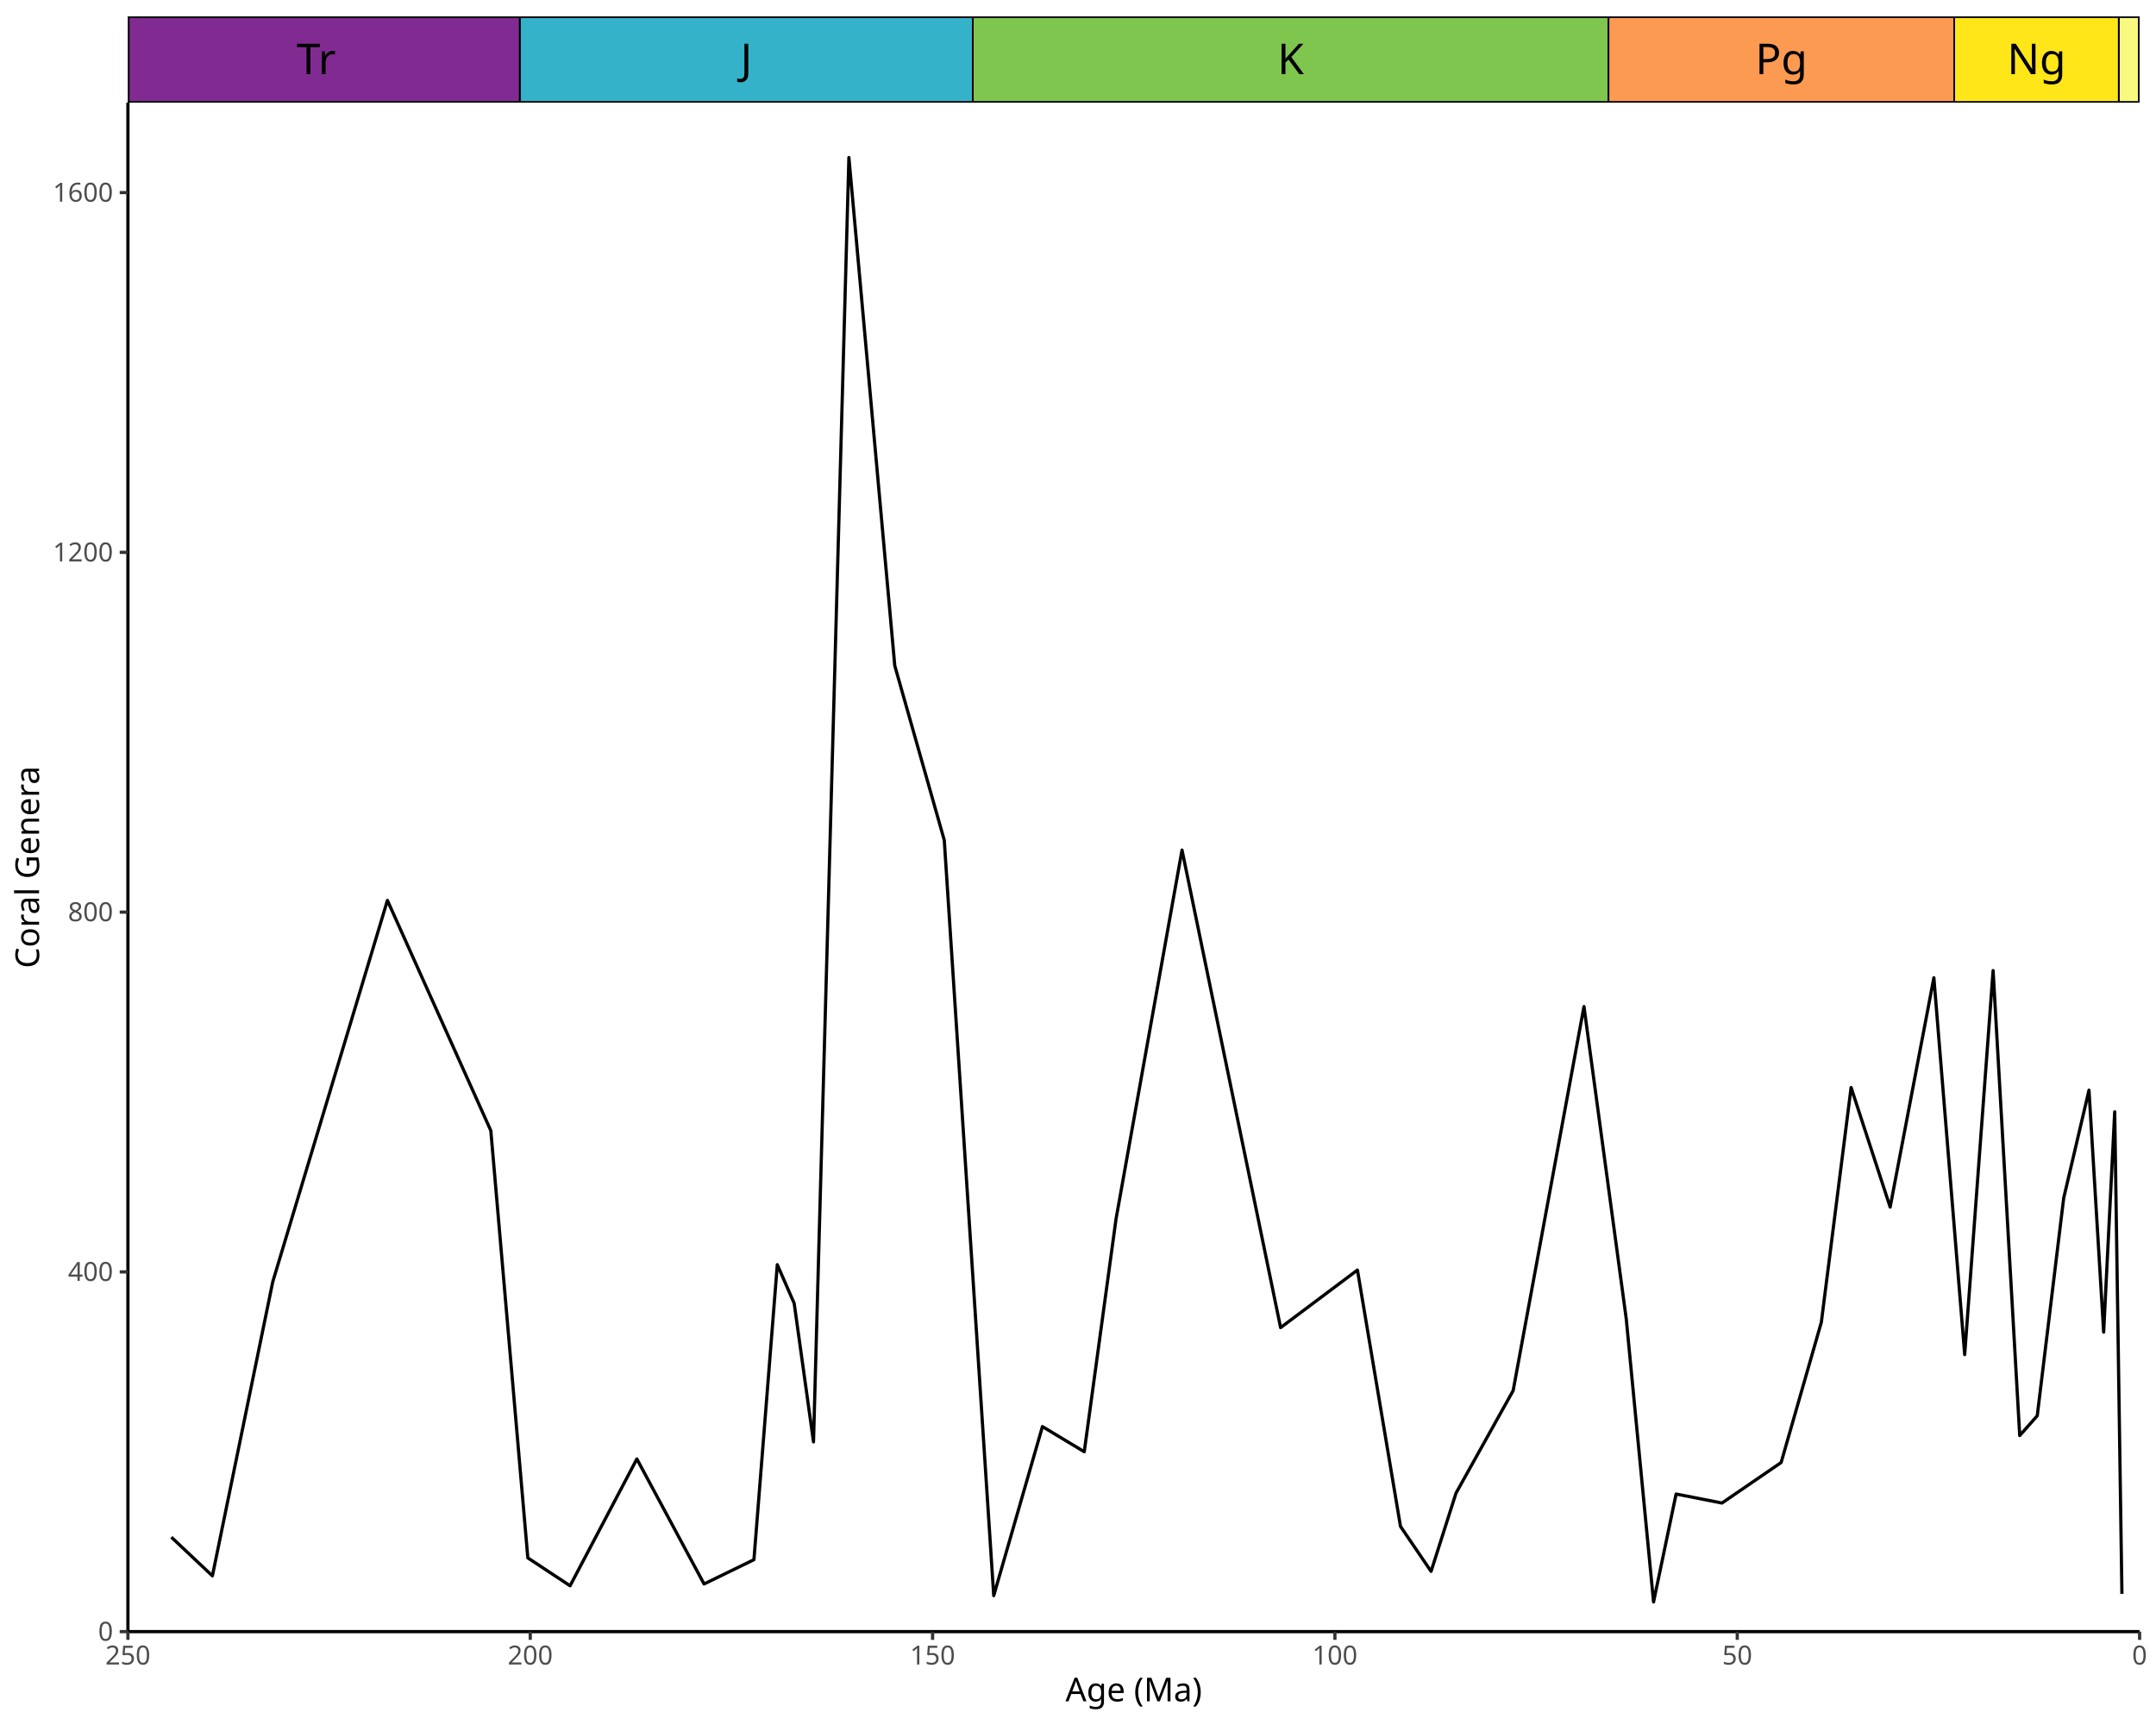
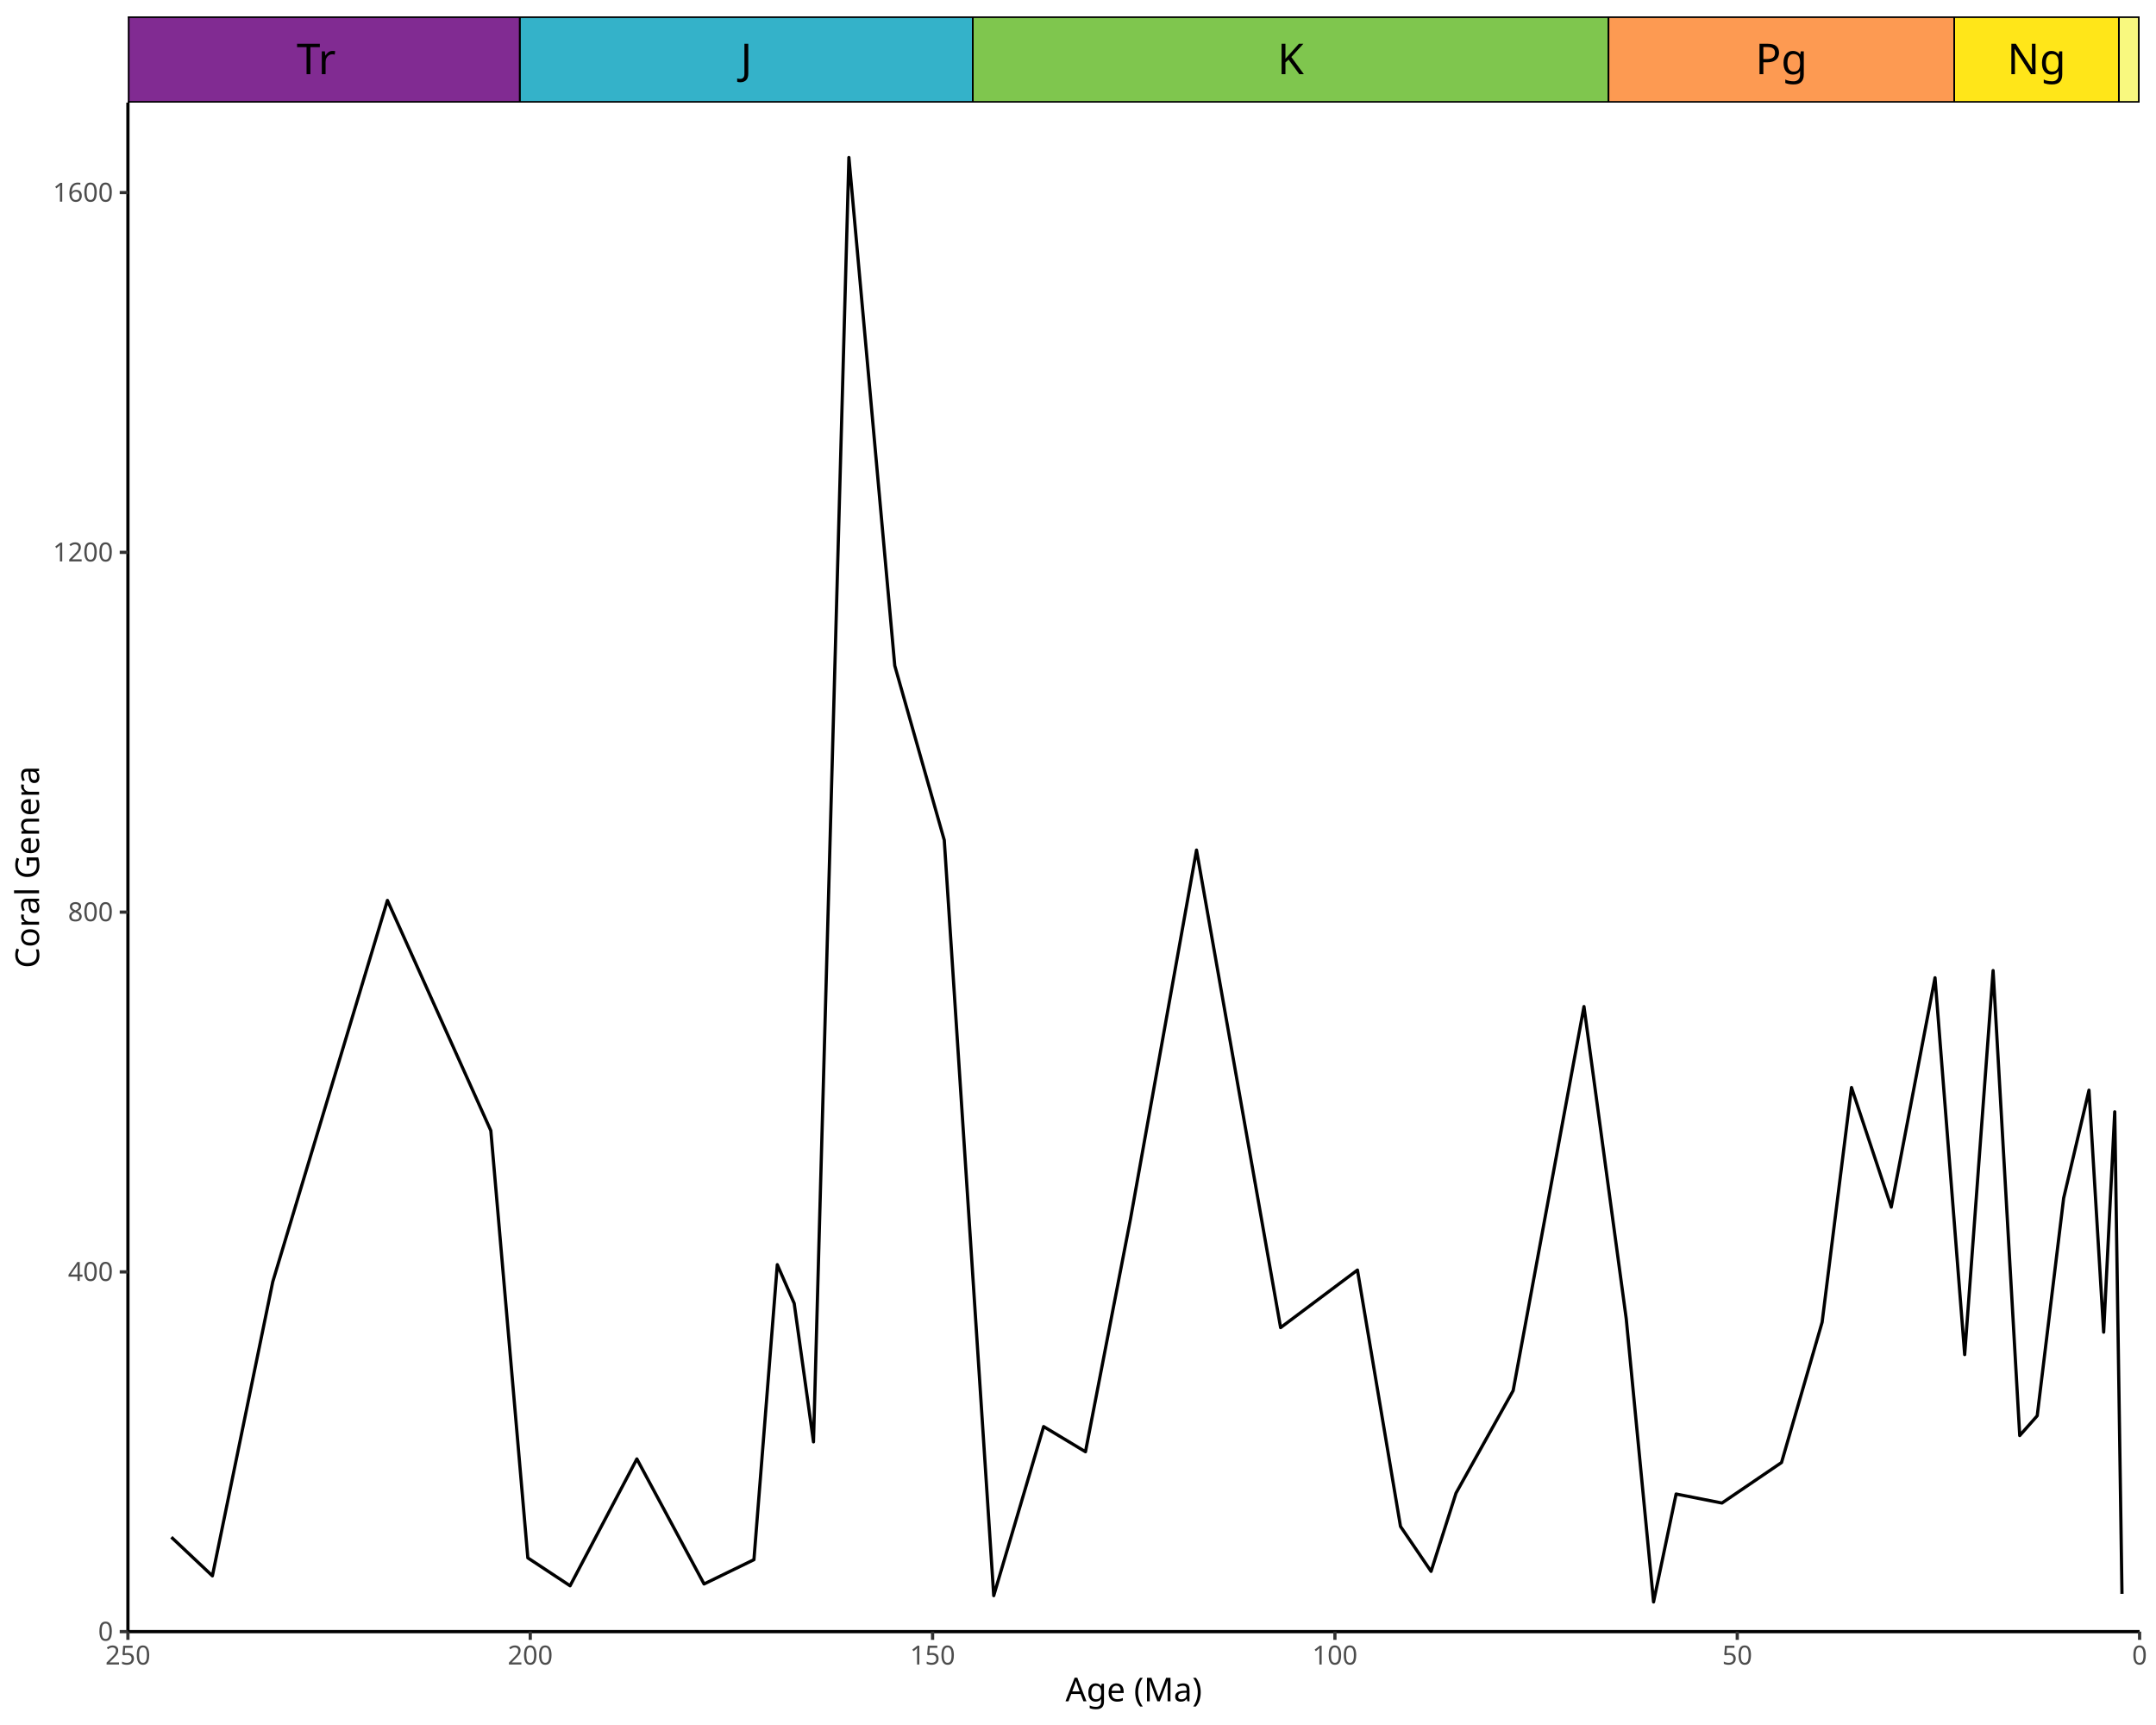
<svg xmlns="http://www.w3.org/2000/svg" class="svglite" data-engine-version="2.0" width="720.00pt" height="576.00pt" viewBox="0 0 720.00 576.00">
  <defs>
    <style type="text/css">
    .svglite line, .svglite polyline, .svglite polygon, .svglite path, .svglite rect, .svglite circle {
      fill: none;
      stroke: #000000;
      stroke-linecap: round;
      stroke-linejoin: round;
      stroke-miterlimit: 10.00;
    }
  </style>
  </defs>
  <rect width="100%" height="100%" style="stroke: none; fill: #FFFFFF;" />
  <defs>
    <clipPath id="cpMC4wMHw3MjAuMDB8MC4wMHw1NzYuMDA=">
      <rect x="0.00" y="0.00" width="720.00" height="576.00" />
    </clipPath>
  </defs>
  <g clip-path="url(#cpMC4wMHw3MjAuMDB8MC4wMHw1NzYuMDA=)">
    <rect x="0" y="0.00" width="720.00" height="576.00" style="stroke-width: 1.07; stroke: #FFFFFF; fill: #FFFFFF;" />
  </g>
  <defs>
    <clipPath id="cpNDIuNzJ8NzE0LjUyfDM0LjI4fDU0NC44Mg==">
      <rect x="42.72" y="34.28" width="671.80" height="510.54" />
    </clipPath>
  </defs>
  <g clip-path="url(#cpNDIuNzJ8NzE0LjUyfDM0LjI4fDU0NC44Mg==)">
    <rect x="42.72" y="34.28" width="671.80" height="510.54" style="stroke-width: 1.07; stroke: none; fill: #FFFFFF;" />
-     <polyline points="57.23,513.29 70.93,526.20 91.09,428.00 129.38,300.66 163.91,377.54 176.27,520.20 190.38,529.51 212.68,487.16 235.12,528.91 251.78,520.80 259.58,422.29 265.22,435.21 271.67,481.46 283.49,52.60 298.81,222.28 315.34,280.54 331.86,532.81 348.12,476.35 362.09,484.76 372.71,406.98 394.74,283.85 427.66,443.31 453.32,424.09 467.70,509.69 477.91,524.70 486.24,498.57 505.32,464.34 528.97,336.10 543.08,440.31 552.21,534.91 559.74,498.87 575.05,501.88 594.81,488.36 608.24,441.51 618.18,363.13 631.22,403.07 645.82,326.49 656.11,452.32 665.60,324.09 674.49,479.35 680.34,472.75 689.17,400.07 697.62,364.03 702.52,444.82 706.21,371.24 708.62,532.21 " style="stroke-width: 1.07; stroke-linecap: butt;" />
+     <polyline points="57.23,513.29 70.93,526.20 91.09,428.00 129.38,300.66 163.91,377.54 176.27,520.20 190.38,529.51 212.68,487.16 235.12,528.91 251.78,520.80 259.58,422.29 265.22,435.21 271.67,481.46 283.49,52.60 298.81,222.28 315.34,280.54 331.86,532.81 348.52,476.35 362.50,484.76 377.54,406.98 399.58,283.85 427.66,443.31 453.32,424.09 467.70,509.69 477.91,524.70 486.24,498.57 505.32,464.34 528.97,336.10 543.08,440.31 552.21,534.91 559.74,498.87 575.05,501.88 594.94,488.36 608.50,441.51 618.31,363.13 631.59,403.07 646.20,326.49 656.11,452.32 665.60,324.09 674.49,479.35 680.33,472.75 689.16,400.07 697.62,364.03 702.52,444.82 706.22,371.24 708.64,532.21 " style="stroke-width: 1.07; stroke-linecap: butt;" />
  </g>
  <g clip-path="url(#cpMC4wMHw3MjAuMDB8MC4wMHw1NzYuMDA=)">
</g>
  <defs>
    <clipPath id="cpMC4wMHw1LjQ4fDAuMDB8NS40OA==">
      <rect x="0" y="0.00" width="5.48" height="5.48" />
    </clipPath>
  </defs>
  <g clip-path="url(#cpMC4wMHw1LjQ4fDAuMDB8NS40OA==)">
</g>
  <g clip-path="url(#cpMC4wMHw3MjAuMDB8MC4wMHw1NzYuMDA=)">
</g>
  <defs>
    <clipPath id="cpMC4wMHw1LjQ4fDUuNDh8NS40OA==">
      <rect x="0" y="5.48" width="5.48" height="0.00" />
    </clipPath>
  </defs>
  <g clip-path="url(#cpMC4wMHw1LjQ4fDUuNDh8NS40OA==)">
</g>
  <g clip-path="url(#cpMC4wMHw3MjAuMDB8MC4wMHw1NzYuMDA=)">
</g>
  <g clip-path="url(#cpMC4wMHw1LjQ4fDUuNDh8NS40OA==)">
</g>
  <g clip-path="url(#cpMC4wMHw3MjAuMDB8MC4wMHw1NzYuMDA=)">
</g>
  <defs>
    <clipPath id="cpMC4wMHw1LjQ4fDM0LjI4fDU0NC44Mg==">
      <rect x="0" y="34.28" width="5.48" height="510.54" />
    </clipPath>
  </defs>
  <g clip-path="url(#cpMC4wMHw1LjQ4fDM0LjI4fDU0NC44Mg==)">
</g>
  <defs>
    <clipPath id="cpMC4wMHwwLjAwfDM0LjI4fDU0NC44Mg==">
      <rect x="0" y="34.28" width="0.00" height="510.54" />
    </clipPath>
  </defs>
  <g clip-path="url(#cpMC4wMHwwLjAwfDM0LjI4fDU0NC44Mg==)">
</g>
  <g clip-path="url(#cpMC4wMHw1LjQ4fDM0LjI4fDU0NC44Mg==)">
</g>
  <g clip-path="url(#cpMC4wMHw3MjAuMDB8MC4wMHw1NzYuMDA=)">
</g>
  <defs>
    <clipPath id="cpMC4wMHw1LjQ4fDU0NC44Mnw1NTcuNzk=">
      <rect x="0" y="544.82" width="5.48" height="12.97" />
    </clipPath>
  </defs>
  <g clip-path="url(#cpMC4wMHw1LjQ4fDU0NC44Mnw1NTcuNzk=)">
</g>
  <g clip-path="url(#cpMC4wMHw3MjAuMDB8MC4wMHw1NzYuMDA=)">
</g>
  <defs>
    <clipPath id="cpMC4wMHw1LjQ4fDU1Ny43OXw1NzAuNTI=">
      <rect x="0" y="557.79" width="5.48" height="12.73" />
    </clipPath>
  </defs>
  <g clip-path="url(#cpMC4wMHw1LjQ4fDU1Ny43OXw1NzAuNTI=)">
</g>
  <g clip-path="url(#cpMC4wMHw3MjAuMDB8MC4wMHw1NzYuMDA=)">
</g>
  <defs>
    <clipPath id="cpMC4wMHw1LjQ4fDU3MC41Mnw1NzYuMDA=">
      <rect x="0" y="570.52" width="5.48" height="5.48" />
    </clipPath>
  </defs>
  <g clip-path="url(#cpMC4wMHw1LjQ4fDU3MC41Mnw1NzYuMDA=)">
</g>
  <g clip-path="url(#cpMC4wMHw3MjAuMDB8MC4wMHw1NzYuMDA=)">
</g>
  <defs>
    <clipPath id="cpNS40OHwxOC4yMXwwLjAwfDUuNDg=">
      <rect x="5.48" y="0.00" width="12.73" height="5.48" />
    </clipPath>
  </defs>
  <g clip-path="url(#cpNS40OHwxOC4yMXwwLjAwfDUuNDg=)">
</g>
  <g clip-path="url(#cpMC4wMHw3MjAuMDB8MC4wMHw1NzYuMDA=)">
</g>
  <defs>
    <clipPath id="cpNS40OHwxOC4yMXw1LjQ4fDUuNDg=">
      <rect x="5.48" y="5.48" width="12.73" height="0.00" />
    </clipPath>
  </defs>
  <g clip-path="url(#cpNS40OHwxOC4yMXw1LjQ4fDUuNDg=)">
</g>
  <g clip-path="url(#cpMC4wMHw3MjAuMDB8MC4wMHw1NzYuMDA=)">
</g>
  <g clip-path="url(#cpNS40OHwxOC4yMXw1LjQ4fDUuNDg=)">
</g>
  <g clip-path="url(#cpMC4wMHw3MjAuMDB8MC4wMHw1NzYuMDA=)">
</g>
  <defs>
    <clipPath id="cpNS40OHwxOC4yMXwzNC4yOHw1NDQuODI=">
      <rect x="5.48" y="34.28" width="12.73" height="510.54" />
    </clipPath>
  </defs>
  <g clip-path="url(#cpNS40OHwxOC4yMXwzNC4yOHw1NDQuODI=)">
</g>
  <g clip-path="url(#cpMC4wMHw3MjAuMDB8MC4wMHw1NzYuMDA=)">
    <text transform="translate(13.05,289.55) rotate(-90)" text-anchor="middle" style="font-size: 11.00px; font-family: sans;" textLength="66.04px" lengthAdjust="spacingAndGlyphs">Coral Genera</text>
  </g>
  <g clip-path="url(#cpNS40OHwxOC4yMXwzNC4yOHw1NDQuODI=)">
</g>
  <defs>
    <clipPath id="cpNS40OHw1LjQ4fDM0LjI4fDU0NC44Mg==">
      <rect x="5.48" y="34.28" width="0.00" height="510.54" />
    </clipPath>
  </defs>
  <g clip-path="url(#cpNS40OHw1LjQ4fDM0LjI4fDU0NC44Mg==)">
</g>
  <g clip-path="url(#cpNS40OHwxOC4yMXwzNC4yOHw1NDQuODI=)">
</g>
  <g clip-path="url(#cpMC4wMHw3MjAuMDB8MC4wMHw1NzYuMDA=)">
</g>
  <defs>
    <clipPath id="cpNS40OHwxOC4yMXw1NDQuODJ8NTU3Ljc5">
      <rect x="5.48" y="544.82" width="12.73" height="12.97" />
    </clipPath>
  </defs>
  <g clip-path="url(#cpNS40OHwxOC4yMXw1NDQuODJ8NTU3Ljc5)">
</g>
  <g clip-path="url(#cpMC4wMHw3MjAuMDB8MC4wMHw1NzYuMDA=)">
</g>
  <defs>
    <clipPath id="cpNS40OHwxOC4yMXw1NTcuNzl8NTcwLjUy">
      <rect x="5.48" y="557.79" width="12.73" height="12.73" />
    </clipPath>
  </defs>
  <g clip-path="url(#cpNS40OHwxOC4yMXw1NTcuNzl8NTcwLjUy)">
</g>
  <g clip-path="url(#cpMC4wMHw3MjAuMDB8MC4wMHw1NzYuMDA=)">
</g>
  <defs>
    <clipPath id="cpNS40OHwxOC4yMXw1NzAuNTJ8NTc2LjAw">
      <rect x="5.48" y="570.52" width="12.73" height="5.48" />
    </clipPath>
  </defs>
  <g clip-path="url(#cpNS40OHwxOC4yMXw1NzAuNTJ8NTc2LjAw)">
</g>
  <g clip-path="url(#cpMC4wMHw3MjAuMDB8MC4wMHw1NzYuMDA=)">
</g>
  <defs>
    <clipPath id="cpMTguMjF8NDIuNzJ8MC4wMHw1LjQ4">
      <rect x="18.21" y="0.00" width="24.51" height="5.48" />
    </clipPath>
  </defs>
  <g clip-path="url(#cpMTguMjF8NDIuNzJ8MC4wMHw1LjQ4)">
</g>
  <g clip-path="url(#cpMC4wMHw3MjAuMDB8MC4wMHw1NzYuMDA=)">
</g>
  <defs>
    <clipPath id="cpMTguMjF8NDIuNzJ8NS40OHw1LjQ4">
      <rect x="18.21" y="5.48" width="24.51" height="0.00" />
    </clipPath>
  </defs>
  <g clip-path="url(#cpMTguMjF8NDIuNzJ8NS40OHw1LjQ4)">
</g>
  <g clip-path="url(#cpMC4wMHw3MjAuMDB8MC4wMHw1NzYuMDA=)">
</g>
  <g clip-path="url(#cpMTguMjF8NDIuNzJ8NS40OHw1LjQ4)">
</g>
  <g clip-path="url(#cpMC4wMHw3MjAuMDB8MC4wMHw1NzYuMDA=)">
</g>
  <defs>
    <clipPath id="cpMTguMjF8NDIuNzJ8MzQuMjh8NTQ0Ljgy">
      <rect x="18.21" y="34.28" width="24.51" height="510.54" />
    </clipPath>
  </defs>
  <g clip-path="url(#cpMTguMjF8NDIuNzJ8MzQuMjh8NTQ0Ljgy)">
</g>
  <g clip-path="url(#cpMC4wMHw3MjAuMDB8MC4wMHw1NzYuMDA=)">
    <polyline points="42.72,544.82 42.72,34.28 " style="stroke-width: 1.07; stroke-linecap: butt;" />
    <text x="37.79" y="547.85" text-anchor="end" style="font-size: 8.80px; fill: #4D4D4D; font-family: sans;" textLength="4.89px" lengthAdjust="spacingAndGlyphs">0</text>
    <text x="37.79" y="427.72" text-anchor="end" style="font-size: 8.80px; fill: #4D4D4D; font-family: sans;" textLength="14.68px" lengthAdjust="spacingAndGlyphs">400</text>
    <text x="37.79" y="307.60" text-anchor="end" style="font-size: 8.80px; fill: #4D4D4D; font-family: sans;" textLength="14.68px" lengthAdjust="spacingAndGlyphs">800</text>
    <text x="37.79" y="187.47" text-anchor="end" style="font-size: 8.80px; fill: #4D4D4D; font-family: sans;" textLength="19.58px" lengthAdjust="spacingAndGlyphs">1200</text>
    <text x="37.79" y="67.34" text-anchor="end" style="font-size: 8.80px; fill: #4D4D4D; font-family: sans;" textLength="19.58px" lengthAdjust="spacingAndGlyphs">1600</text>
    <polyline points="39.98,544.82 42.72,544.82 " style="stroke-width: 1.07; stroke: #333333; stroke-linecap: butt;" />
    <polyline points="39.98,424.70 42.72,424.70 " style="stroke-width: 1.07; stroke: #333333; stroke-linecap: butt;" />
    <polyline points="39.98,304.57 42.72,304.57 " style="stroke-width: 1.07; stroke: #333333; stroke-linecap: butt;" />
    <polyline points="39.98,184.44 42.72,184.44 " style="stroke-width: 1.07; stroke: #333333; stroke-linecap: butt;" />
    <polyline points="39.98,64.31 42.72,64.31 " style="stroke-width: 1.07; stroke: #333333; stroke-linecap: butt;" />
  </g>
  <g clip-path="url(#cpMTguMjF8NDIuNzJ8MzQuMjh8NTQ0Ljgy)">
</g>
  <defs>
    <clipPath id="cpMTguMjF8MTguMjF8MzQuMjh8NTQ0Ljgy">
      <rect x="18.21" y="34.28" width="0.00" height="510.54" />
    </clipPath>
  </defs>
  <g clip-path="url(#cpMTguMjF8MTguMjF8MzQuMjh8NTQ0Ljgy)">
</g>
  <g clip-path="url(#cpMTguMjF8NDIuNzJ8MzQuMjh8NTQ0Ljgy)">
</g>
  <g clip-path="url(#cpMC4wMHw3MjAuMDB8MC4wMHw1NzYuMDA=)">
</g>
  <defs>
    <clipPath id="cpMTguMjF8NDIuNzJ8NTQ0LjgyfDU1Ny43OQ==">
      <rect x="18.21" y="544.82" width="24.51" height="12.97" />
    </clipPath>
  </defs>
  <g clip-path="url(#cpMTguMjF8NDIuNzJ8NTQ0LjgyfDU1Ny43OQ==)">
</g>
  <g clip-path="url(#cpMC4wMHw3MjAuMDB8MC4wMHw1NzYuMDA=)">
</g>
  <defs>
    <clipPath id="cpMTguMjF8NDIuNzJ8NTU3Ljc5fDU3MC41Mg==">
      <rect x="18.21" y="557.79" width="24.51" height="12.73" />
    </clipPath>
  </defs>
  <g clip-path="url(#cpMTguMjF8NDIuNzJ8NTU3Ljc5fDU3MC41Mg==)">
</g>
  <g clip-path="url(#cpMC4wMHw3MjAuMDB8MC4wMHw1NzYuMDA=)">
</g>
  <defs>
    <clipPath id="cpMTguMjF8NDIuNzJ8NTcwLjUyfDU3Ni4wMA==">
      <rect x="18.21" y="570.52" width="24.51" height="5.48" />
    </clipPath>
  </defs>
  <g clip-path="url(#cpMTguMjF8NDIuNzJ8NTcwLjUyfDU3Ni4wMA==)">
</g>
  <g clip-path="url(#cpMC4wMHw3MjAuMDB8MC4wMHw1NzYuMDA=)">
</g>
  <defs>
    <clipPath id="cpNDIuNzJ8NzE0LjUyfDAuMDB8NS40OA==">
      <rect x="42.72" y="0.00" width="671.80" height="5.48" />
    </clipPath>
  </defs>
  <g clip-path="url(#cpNDIuNzJ8NzE0LjUyfDAuMDB8NS40OA==)">
</g>
  <g clip-path="url(#cpMC4wMHw3MjAuMDB8MC4wMHw1NzYuMDA=)">
</g>
  <g clip-path="url(#cpNDIuNzJ8NzE0LjUyfDAuMDB8NS40OA==)">
</g>
  <g clip-path="url(#cpMC4wMHw3MjAuMDB8MC4wMHw1NzYuMDA=)">
</g>
  <g clip-path="url(#cpNDIuNzJ8NzE0LjUyfDAuMDB8NS40OA==)">
</g>
  <defs>
    <clipPath id="cpNDIuNzJ8NzE0LjUyfDAuMDB8MC4wMA==">
      <rect x="42.72" y="0.00" width="671.80" height="0.00" />
    </clipPath>
  </defs>
  <g clip-path="url(#cpNDIuNzJ8NzE0LjUyfDAuMDB8MC4wMA==)">
</g>
  <g clip-path="url(#cpNDIuNzJ8NzE0LjUyfDAuMDB8NS40OA==)">
</g>
  <g clip-path="url(#cpMC4wMHw3MjAuMDB8MC4wMHw1NzYuMDA=)">
</g>
  <defs>
    <clipPath id="cpNDIuNzJ8NzE0LjUyfDUuNDh8NS40OA==">
      <rect x="42.72" y="5.48" width="671.80" height="0.00" />
    </clipPath>
  </defs>
  <g clip-path="url(#cpNDIuNzJ8NzE0LjUyfDUuNDh8NS40OA==)">
</g>
  <g clip-path="url(#cpMC4wMHw3MjAuMDB8MC4wMHw1NzYuMDA=)">
</g>
  <g clip-path="url(#cpNDIuNzJ8NzE0LjUyfDUuNDh8NS40OA==)">
</g>
  <g clip-path="url(#cpMC4wMHw3MjAuMDB8MC4wMHw1NzYuMDA=)">
</g>
  <g clip-path="url(#cpNDIuNzJ8NzE0LjUyfDUuNDh8NS40OA==)">
</g>
  <g clip-path="url(#cpMC4wMHw3MjAuMDB8MC4wMHw1NzYuMDA=)">
</g>
  <g clip-path="url(#cpNDIuNzJ8NzE0LjUyfDUuNDh8NS40OA==)">
</g>
  <g clip-path="url(#cpMC4wMHw3MjAuMDB8MC4wMHw1NzYuMDA=)">
</g>
  <defs>
    <clipPath id="cpNDIuNzJ8NzE0LjUyfDU0NC44Mnw1NTcuNzk=">
      <rect x="42.72" y="544.82" width="671.80" height="12.97" />
    </clipPath>
  </defs>
  <g clip-path="url(#cpNDIuNzJ8NzE0LjUyfDU0NC44Mnw1NTcuNzk=)">
</g>
  <g clip-path="url(#cpMC4wMHw3MjAuMDB8MC4wMHw1NzYuMDA=)">
    <polyline points="42.72,544.82 714.52,544.82 " style="stroke-width: 1.07; stroke-linecap: butt;" />
    <polyline points="714.52,547.56 714.52,544.82 " style="stroke-width: 1.07; stroke: #333333; stroke-linecap: butt;" />
    <polyline points="580.16,547.56 580.16,544.82 " style="stroke-width: 1.07; stroke: #333333; stroke-linecap: butt;" />
    <polyline points="445.80,547.56 445.80,544.82 " style="stroke-width: 1.07; stroke: #333333; stroke-linecap: butt;" />
    <polyline points="311.44,547.56 311.44,544.82 " style="stroke-width: 1.07; stroke: #333333; stroke-linecap: butt;" />
    <polyline points="177.08,547.56 177.08,544.82 " style="stroke-width: 1.07; stroke: #333333; stroke-linecap: butt;" />
    <polyline points="42.72,547.56 42.72,544.82 " style="stroke-width: 1.07; stroke: #333333; stroke-linecap: butt;" />
    <text x="714.52" y="555.81" text-anchor="middle" style="font-size: 8.80px; fill: #4D4D4D; font-family: sans;" textLength="4.89px" lengthAdjust="spacingAndGlyphs">0</text>
    <text x="580.16" y="555.81" text-anchor="middle" style="font-size: 8.80px; fill: #4D4D4D; font-family: sans;" textLength="9.79px" lengthAdjust="spacingAndGlyphs">50</text>
    <text x="445.80" y="555.81" text-anchor="middle" style="font-size: 8.80px; fill: #4D4D4D; font-family: sans;" textLength="14.68px" lengthAdjust="spacingAndGlyphs">100</text>
    <text x="311.44" y="555.81" text-anchor="middle" style="font-size: 8.80px; fill: #4D4D4D; font-family: sans;" textLength="14.68px" lengthAdjust="spacingAndGlyphs">150</text>
    <text x="177.08" y="555.81" text-anchor="middle" style="font-size: 8.80px; fill: #4D4D4D; font-family: sans;" textLength="14.68px" lengthAdjust="spacingAndGlyphs">200</text>
    <text x="42.72" y="555.81" text-anchor="middle" style="font-size: 8.80px; fill: #4D4D4D; font-family: sans;" textLength="14.68px" lengthAdjust="spacingAndGlyphs">250</text>
  </g>
  <g clip-path="url(#cpNDIuNzJ8NzE0LjUyfDU0NC44Mnw1NTcuNzk=)">
</g>
  <g clip-path="url(#cpMC4wMHw3MjAuMDB8MC4wMHw1NzYuMDA=)">
</g>
  <defs>
    <clipPath id="cpNDIuNzJ8NzE0LjUyfDU1Ny43OXw1NzAuNTI=">
      <rect x="42.72" y="557.79" width="671.80" height="12.73" />
    </clipPath>
  </defs>
  <g clip-path="url(#cpNDIuNzJ8NzE0LjUyfDU1Ny43OXw1NzAuNTI=)">
</g>
  <g clip-path="url(#cpMC4wMHw3MjAuMDB8MC4wMHw1NzYuMDA=)">
    <text x="378.62" y="568.10" text-anchor="middle" style="font-size: 11.00px; font-family: sans;" textLength="45.24px" lengthAdjust="spacingAndGlyphs">Age (Ma)</text>
  </g>
  <g clip-path="url(#cpNDIuNzJ8NzE0LjUyfDU1Ny43OXw1NzAuNTI=)">
</g>
  <g clip-path="url(#cpMC4wMHw3MjAuMDB8MC4wMHw1NzYuMDA=)">
</g>
  <defs>
    <clipPath id="cpNDIuNzJ8NzE0LjUyfDU3MC41Mnw1NzYuMDA=">
      <rect x="42.72" y="570.52" width="671.80" height="5.48" />
    </clipPath>
  </defs>
  <g clip-path="url(#cpNDIuNzJ8NzE0LjUyfDU3MC41Mnw1NzYuMDA=)">
</g>
  <g clip-path="url(#cpMC4wMHw3MjAuMDB8MC4wMHw1NzYuMDA=)">
</g>
  <g clip-path="url(#cpNDIuNzJ8NzE0LjUyfDU3MC41Mnw1NzYuMDA=)">
</g>
  <defs>
    <clipPath id="cpNDIuNzJ8NzE0LjUyfDU3Ni4wMHw1NzYuMDA=">
      <rect x="42.72" y="576.00" width="671.80" height="0.00" />
    </clipPath>
  </defs>
  <g clip-path="url(#cpNDIuNzJ8NzE0LjUyfDU3Ni4wMHw1NzYuMDA=)">
</g>
  <g clip-path="url(#cpNDIuNzJ8NzE0LjUyfDU3MC41Mnw1NzYuMDA=)">
</g>
  <g clip-path="url(#cpMC4wMHw3MjAuMDB8MC4wMHw1NzYuMDA=)">
</g>
  <defs>
    <clipPath id="cpNzE0LjUyfDcxNC41MnwwLjAwfDUuNDg=">
      <rect x="714.52" y="0.00" width="0.00" height="5.48" />
    </clipPath>
  </defs>
  <g clip-path="url(#cpNzE0LjUyfDcxNC41MnwwLjAwfDUuNDg=)">
</g>
  <g clip-path="url(#cpMC4wMHw3MjAuMDB8MC4wMHw1NzYuMDA=)">
</g>
  <defs>
    <clipPath id="cpNzE0LjUyfDcxNC41Mnw1LjQ4fDUuNDg=">
      <rect x="714.52" y="5.48" width="0.00" height="0.00" />
    </clipPath>
  </defs>
  <g clip-path="url(#cpNzE0LjUyfDcxNC41Mnw1LjQ4fDUuNDg=)">
</g>
  <g clip-path="url(#cpMC4wMHw3MjAuMDB8MC4wMHw1NzYuMDA=)">
</g>
  <g clip-path="url(#cpNzE0LjUyfDcxNC41Mnw1LjQ4fDUuNDg=)">
</g>
  <g clip-path="url(#cpMC4wMHw3MjAuMDB8MC4wMHw1NzYuMDA=)">
</g>
  <defs>
    <clipPath id="cpNzE0LjUyfDcxNC41MnwzNC4yOHw1NDQuODI=">
      <rect x="714.52" y="34.28" width="0.00" height="510.54" />
    </clipPath>
  </defs>
  <g clip-path="url(#cpNzE0LjUyfDcxNC41MnwzNC4yOHw1NDQuODI=)">
</g>
  <g clip-path="url(#cpMC4wMHw3MjAuMDB8MC4wMHw1NzYuMDA=)">
</g>
  <g clip-path="url(#cpNzE0LjUyfDcxNC41MnwzNC4yOHw1NDQuODI=)">
</g>
  <g clip-path="url(#cpMC4wMHw3MjAuMDB8MC4wMHw1NzYuMDA=)">
</g>
  <defs>
    <clipPath id="cpNzE0LjUyfDcxNC41Mnw1NDQuODJ8NTU3Ljc5">
      <rect x="714.52" y="544.82" width="0.00" height="12.97" />
    </clipPath>
  </defs>
  <g clip-path="url(#cpNzE0LjUyfDcxNC41Mnw1NDQuODJ8NTU3Ljc5)">
</g>
  <g clip-path="url(#cpMC4wMHw3MjAuMDB8MC4wMHw1NzYuMDA=)">
</g>
  <defs>
    <clipPath id="cpNzE0LjUyfDcxNC41Mnw1NTcuNzl8NTcwLjUy">
      <rect x="714.52" y="557.79" width="0.00" height="12.73" />
    </clipPath>
  </defs>
  <g clip-path="url(#cpNzE0LjUyfDcxNC41Mnw1NTcuNzl8NTcwLjUy)">
</g>
  <g clip-path="url(#cpMC4wMHw3MjAuMDB8MC4wMHw1NzYuMDA=)">
</g>
  <defs>
    <clipPath id="cpNzE0LjUyfDcxNC41Mnw1NzAuNTJ8NTc2LjAw">
      <rect x="714.52" y="570.52" width="0.00" height="5.48" />
    </clipPath>
  </defs>
  <g clip-path="url(#cpNzE0LjUyfDcxNC41Mnw1NzAuNTJ8NTc2LjAw)">
</g>
  <g clip-path="url(#cpMC4wMHw3MjAuMDB8MC4wMHw1NzYuMDA=)">
</g>
  <g clip-path="url(#cpNzE0LjUyfDcxNC41MnwwLjAwfDUuNDg=)">
</g>
  <g clip-path="url(#cpMC4wMHw3MjAuMDB8MC4wMHw1NzYuMDA=)">
</g>
  <g clip-path="url(#cpNzE0LjUyfDcxNC41Mnw1LjQ4fDUuNDg=)">
</g>
  <g clip-path="url(#cpMC4wMHw3MjAuMDB8MC4wMHw1NzYuMDA=)">
</g>
  <g clip-path="url(#cpNzE0LjUyfDcxNC41Mnw1LjQ4fDUuNDg=)">
</g>
  <g clip-path="url(#cpMC4wMHw3MjAuMDB8MC4wMHw1NzYuMDA=)">
</g>
  <g clip-path="url(#cpNzE0LjUyfDcxNC41MnwzNC4yOHw1NDQuODI=)">
</g>
  <g clip-path="url(#cpMC4wMHw3MjAuMDB8MC4wMHw1NzYuMDA=)">
</g>
  <g clip-path="url(#cpNzE0LjUyfDcxNC41MnwzNC4yOHw1NDQuODI=)">
</g>
  <g clip-path="url(#cpMC4wMHw3MjAuMDB8MC4wMHw1NzYuMDA=)">
</g>
  <g clip-path="url(#cpNzE0LjUyfDcxNC41Mnw1NDQuODJ8NTU3Ljc5)">
</g>
  <g clip-path="url(#cpMC4wMHw3MjAuMDB8MC4wMHw1NzYuMDA=)">
</g>
  <g clip-path="url(#cpNzE0LjUyfDcxNC41Mnw1NTcuNzl8NTcwLjUy)">
</g>
  <g clip-path="url(#cpMC4wMHw3MjAuMDB8MC4wMHw1NzYuMDA=)">
</g>
  <g clip-path="url(#cpNzE0LjUyfDcxNC41Mnw1NzAuNTJ8NTc2LjAw)">
</g>
  <g clip-path="url(#cpMC4wMHw3MjAuMDB8MC4wMHw1NzYuMDA=)">
</g>
  <defs>
    <clipPath id="cpNzE0LjUyfDcyMC4wMHwwLjAwfDUuNDg=">
      <rect x="714.52" y="0.00" width="5.48" height="5.48" />
    </clipPath>
  </defs>
  <g clip-path="url(#cpNzE0LjUyfDcyMC4wMHwwLjAwfDUuNDg=)">
</g>
  <g clip-path="url(#cpMC4wMHw3MjAuMDB8MC4wMHw1NzYuMDA=)">
</g>
  <defs>
    <clipPath id="cpNzE0LjUyfDcyMC4wMHw1LjQ4fDUuNDg=">
      <rect x="714.52" y="5.48" width="5.48" height="0.00" />
    </clipPath>
  </defs>
  <g clip-path="url(#cpNzE0LjUyfDcyMC4wMHw1LjQ4fDUuNDg=)">
</g>
  <g clip-path="url(#cpMC4wMHw3MjAuMDB8MC4wMHw1NzYuMDA=)">
</g>
  <g clip-path="url(#cpNzE0LjUyfDcyMC4wMHw1LjQ4fDUuNDg=)">
</g>
  <g clip-path="url(#cpMC4wMHw3MjAuMDB8MC4wMHw1NzYuMDA=)">
</g>
  <defs>
    <clipPath id="cpNzE0LjUyfDcyMC4wMHwzNC4yOHw1NDQuODI=">
      <rect x="714.52" y="34.28" width="5.48" height="510.54" />
    </clipPath>
  </defs>
  <g clip-path="url(#cpNzE0LjUyfDcyMC4wMHwzNC4yOHw1NDQuODI=)">
</g>
  <defs>
    <clipPath id="cpNzIwLjAwfDcyMC4wMHwzNC4yOHw1NDQuODI=">
      <rect x="720.00" y="34.28" width="0.00" height="510.54" />
    </clipPath>
  </defs>
  <g clip-path="url(#cpNzIwLjAwfDcyMC4wMHwzNC4yOHw1NDQuODI=)">
</g>
  <g clip-path="url(#cpNzE0LjUyfDcyMC4wMHwzNC4yOHw1NDQuODI=)">
</g>
  <g clip-path="url(#cpMC4wMHw3MjAuMDB8MC4wMHw1NzYuMDA=)">
</g>
  <defs>
    <clipPath id="cpNzE0LjUyfDcyMC4wMHw1NDQuODJ8NTU3Ljc5">
      <rect x="714.52" y="544.82" width="5.48" height="12.97" />
    </clipPath>
  </defs>
  <g clip-path="url(#cpNzE0LjUyfDcyMC4wMHw1NDQuODJ8NTU3Ljc5)">
</g>
  <g clip-path="url(#cpMC4wMHw3MjAuMDB8MC4wMHw1NzYuMDA=)">
</g>
  <defs>
    <clipPath id="cpNzE0LjUyfDcyMC4wMHw1NTcuNzl8NTcwLjUy">
      <rect x="714.52" y="557.79" width="5.48" height="12.73" />
    </clipPath>
  </defs>
  <g clip-path="url(#cpNzE0LjUyfDcyMC4wMHw1NTcuNzl8NTcwLjUy)">
</g>
  <g clip-path="url(#cpMC4wMHw3MjAuMDB8MC4wMHw1NzYuMDA=)">
</g>
  <defs>
    <clipPath id="cpNzE0LjUyfDcyMC4wMHw1NzAuNTJ8NTc2LjAw">
      <rect x="714.52" y="570.52" width="5.48" height="5.48" />
    </clipPath>
  </defs>
  <g clip-path="url(#cpNzE0LjUyfDcyMC4wMHw1NzAuNTJ8NTc2LjAw)">
</g>
  <g clip-path="url(#cpMC4wMHw3MjAuMDB8MC4wMHw1NzYuMDA=)">
</g>
  <defs>
    <clipPath id="cpNDIuNzJ8NzE0LjUyfDUuNDh8MzQuMjg=">
      <rect x="42.72" y="5.48" width="671.80" height="28.80" />
    </clipPath>
  </defs>
  <g clip-path="url(#cpNDIuNzJ8NzE0LjUyfDUuNDh8MzQuMjg=)">
-     <rect x="707.57" y="5.48" width="6.95" height="28.80" style="stroke-width: 1.07; stroke: none; stroke-linecap: square; stroke-linejoin: miter; fill: #F9F97F;" />
-     <rect x="652.63" y="5.48" width="54.93" height="28.80" style="stroke-width: 1.07; stroke: none; stroke-linecap: square; stroke-linejoin: miter; fill: #FFE619;" />
+     <rect x="707.59" y="5.48" width="6.93" height="28.80" style="stroke-width: 1.07; stroke: none; stroke-linecap: square; stroke-linejoin: miter; fill: #F9F97F;" />
+     <rect x="652.63" y="5.48" width="54.95" height="28.80" style="stroke-width: 1.07; stroke: none; stroke-linecap: square; stroke-linejoin: miter; fill: #FFE619;" />
    <rect x="537.16" y="5.48" width="115.47" height="28.80" style="stroke-width: 1.07; stroke: none; stroke-linecap: square; stroke-linejoin: miter; fill: #FD9A52;" />
    <rect x="324.88" y="5.48" width="212.29" height="28.80" style="stroke-width: 1.07; stroke: none; stroke-linecap: square; stroke-linejoin: miter; fill: #7FC64E;" />
    <rect x="173.59" y="5.48" width="151.29" height="28.80" style="stroke-width: 1.07; stroke: none; stroke-linecap: square; stroke-linejoin: miter; fill: #34B2C9;" />
    <rect x="37.61" y="5.48" width="135.98" height="28.80" style="stroke-width: 1.07; stroke: none; stroke-linecap: square; stroke-linejoin: miter; fill: #812B92;" />
    <rect x="-88.69" y="5.48" width="126.29" height="28.80" style="stroke-width: 1.07; stroke: none; stroke-linecap: square; stroke-linejoin: miter; fill: #F04028;" />
    <rect x="-249.92" y="5.48" width="161.23" height="28.80" style="stroke-width: 1.07; stroke: none; stroke-linecap: square; stroke-linejoin: miter; fill: #67A599;" />
    <rect x="-411.96" y="5.48" width="162.04" height="28.80" style="stroke-width: 1.07; stroke: none; stroke-linecap: square; stroke-linejoin: miter; fill: #CB8C37;" />
    <rect x="-478.06" y="5.48" width="66.11" height="28.80" style="stroke-width: 1.07; stroke: none; stroke-linecap: square; stroke-linejoin: miter; fill: #B3E1B6;" />
    <rect x="-589.85" y="5.48" width="111.79" height="28.80" style="stroke-width: 1.07; stroke: none; stroke-linecap: square; stroke-linejoin: miter; fill: #009270;" />
-     <rect x="-739.26" y="5.48" width="149.41" height="28.80" style="stroke-width: 1.07; stroke: none; stroke-linecap: square; stroke-linejoin: miter; fill: #7FA056;" />
-     <rect x="-991.86" y="5.48" width="252.60" height="28.80" style="stroke-width: 1.07; stroke: none; stroke-linecap: square; stroke-linejoin: miter; fill: #FFC3E1;" />
+     <rect x="-733.35" y="5.48" width="143.50" height="28.80" style="stroke-width: 1.07; stroke: none; stroke-linecap: square; stroke-linejoin: miter; fill: #7FA056;" />
+     <rect x="-991.86" y="5.48" width="258.51" height="28.80" style="stroke-width: 1.07; stroke: none; stroke-linecap: square; stroke-linejoin: miter; fill: #FFC3E1;" />
    <rect x="-1220.27" y="5.48" width="228.41" height="28.80" style="stroke-width: 1.07; stroke: none; stroke-linecap: square; stroke-linejoin: miter; fill: #FFAFD7;" />
    <rect x="-1972.69" y="5.48" width="752.42" height="28.80" style="stroke-width: 1.07; stroke: none; stroke-linecap: square; stroke-linejoin: miter; fill: #FFA5D2;" />
    <rect x="-2510.13" y="5.48" width="537.44" height="28.80" style="stroke-width: 1.07; stroke: none; stroke-linecap: square; stroke-linejoin: miter; fill: #FFA5D2;" />
    <rect x="-3047.57" y="5.48" width="537.44" height="28.80" style="stroke-width: 1.07; stroke: none; stroke-linecap: square; stroke-linejoin: miter; fill: #FF98CC;" />
    <line x1="714.52" y1="34.28" x2="714.52" y2="5.48" style="stroke-width: 0.53; stroke-linecap: butt;" />
-     <line x1="707.57" y1="34.28" x2="707.57" y2="5.48" style="stroke-width: 0.53; stroke-linecap: butt;" />
+     <line x1="707.59" y1="34.28" x2="707.59" y2="5.48" style="stroke-width: 0.53; stroke-linecap: butt;" />
    <line x1="652.63" y1="34.28" x2="652.63" y2="5.48" style="stroke-width: 0.53; stroke-linecap: butt;" />
    <line x1="537.16" y1="34.28" x2="537.16" y2="5.48" style="stroke-width: 0.53; stroke-linecap: butt;" />
    <line x1="324.88" y1="34.28" x2="324.88" y2="5.48" style="stroke-width: 0.53; stroke-linecap: butt;" />
    <line x1="173.59" y1="34.28" x2="173.59" y2="5.48" style="stroke-width: 0.53; stroke-linecap: butt;" />
    <line x1="37.61" y1="34.28" x2="37.61" y2="5.48" style="stroke-width: 0.53; stroke-linecap: butt;" />
    <line x1="-88.69" y1="34.28" x2="-88.69" y2="5.48" style="stroke-width: 0.53; stroke-linecap: butt;" />
    <line x1="-249.92" y1="34.28" x2="-249.92" y2="5.48" style="stroke-width: 0.53; stroke-linecap: butt;" />
    <line x1="-411.96" y1="34.28" x2="-411.96" y2="5.48" style="stroke-width: 0.53; stroke-linecap: butt;" />
    <line x1="-478.06" y1="34.28" x2="-478.06" y2="5.48" style="stroke-width: 0.53; stroke-linecap: butt;" />
    <line x1="-589.85" y1="34.28" x2="-589.85" y2="5.48" style="stroke-width: 0.53; stroke-linecap: butt;" />
-     <line x1="-739.26" y1="34.28" x2="-739.26" y2="5.48" style="stroke-width: 0.53; stroke-linecap: butt;" />
+     <line x1="-733.35" y1="34.28" x2="-733.35" y2="5.48" style="stroke-width: 0.53; stroke-linecap: butt;" />
    <line x1="-991.86" y1="34.28" x2="-991.86" y2="5.48" style="stroke-width: 0.53; stroke-linecap: butt;" />
    <line x1="-1220.27" y1="34.28" x2="-1220.27" y2="5.48" style="stroke-width: 0.53; stroke-linecap: butt;" />
    <line x1="-1972.69" y1="34.28" x2="-1972.69" y2="5.48" style="stroke-width: 0.53; stroke-linecap: butt;" />
    <line x1="-2510.13" y1="34.28" x2="-2510.13" y2="5.48" style="stroke-width: 0.53; stroke-linecap: butt;" />
-     <line x1="707.57" y1="34.28" x2="707.57" y2="5.48" style="stroke-width: 0.53; stroke-linecap: butt;" />
+     <line x1="707.59" y1="34.28" x2="707.59" y2="5.48" style="stroke-width: 0.53; stroke-linecap: butt;" />
    <line x1="652.63" y1="34.28" x2="652.63" y2="5.48" style="stroke-width: 0.53; stroke-linecap: butt;" />
    <line x1="537.16" y1="34.28" x2="537.16" y2="5.48" style="stroke-width: 0.53; stroke-linecap: butt;" />
    <line x1="324.88" y1="34.28" x2="324.88" y2="5.48" style="stroke-width: 0.53; stroke-linecap: butt;" />
    <line x1="173.59" y1="34.28" x2="173.59" y2="5.48" style="stroke-width: 0.53; stroke-linecap: butt;" />
    <line x1="37.61" y1="34.28" x2="37.61" y2="5.48" style="stroke-width: 0.53; stroke-linecap: butt;" />
    <line x1="-88.69" y1="34.28" x2="-88.69" y2="5.48" style="stroke-width: 0.53; stroke-linecap: butt;" />
    <line x1="-249.92" y1="34.28" x2="-249.92" y2="5.48" style="stroke-width: 0.53; stroke-linecap: butt;" />
    <line x1="-411.96" y1="34.28" x2="-411.96" y2="5.48" style="stroke-width: 0.53; stroke-linecap: butt;" />
    <line x1="-478.06" y1="34.28" x2="-478.06" y2="5.48" style="stroke-width: 0.53; stroke-linecap: butt;" />
    <line x1="-589.85" y1="34.28" x2="-589.85" y2="5.48" style="stroke-width: 0.53; stroke-linecap: butt;" />
-     <line x1="-739.26" y1="34.28" x2="-739.26" y2="5.48" style="stroke-width: 0.53; stroke-linecap: butt;" />
+     <line x1="-733.35" y1="34.28" x2="-733.35" y2="5.48" style="stroke-width: 0.53; stroke-linecap: butt;" />
    <line x1="-991.86" y1="34.28" x2="-991.86" y2="5.48" style="stroke-width: 0.53; stroke-linecap: butt;" />
    <line x1="-1220.27" y1="34.28" x2="-1220.27" y2="5.48" style="stroke-width: 0.53; stroke-linecap: butt;" />
    <line x1="-1972.69" y1="34.28" x2="-1972.69" y2="5.48" style="stroke-width: 0.53; stroke-linecap: butt;" />
    <line x1="-2510.13" y1="34.28" x2="-2510.13" y2="5.48" style="stroke-width: 0.53; stroke-linecap: butt;" />
-     <text x="680.10" y="24.77" text-anchor="middle" style="font-size: 14.23px; font-family: sans;" textLength="18.19px" lengthAdjust="spacingAndGlyphs">Ng</text>
+     <text x="680.11" y="24.77" text-anchor="middle" style="font-size: 14.23px; font-family: sans;" textLength="18.19px" lengthAdjust="spacingAndGlyphs">Ng</text>
    <text x="594.90" y="24.77" text-anchor="middle" style="font-size: 14.23px; font-family: sans;" textLength="17.40px" lengthAdjust="spacingAndGlyphs">Pg</text>
    <text x="431.02" y="24.77" text-anchor="middle" style="font-size: 14.23px; font-family: sans;" textLength="9.49px" lengthAdjust="spacingAndGlyphs">K</text>
    <text x="249.23" y="24.77" text-anchor="middle" style="font-size: 14.23px; font-family: sans;" textLength="7.12px" lengthAdjust="spacingAndGlyphs">J</text>
    <text x="105.60" y="24.77" text-anchor="middle" style="font-size: 14.23px; font-family: sans;" textLength="13.43px" lengthAdjust="spacingAndGlyphs">Tr</text>
    <text x="-25.54" y="24.77" text-anchor="middle" style="font-size: 14.23px; font-family: sans;" textLength="9.49px" lengthAdjust="spacingAndGlyphs">P</text>
    <text x="-169.30" y="24.77" text-anchor="middle" style="font-size: 14.23px; font-family: sans;" textLength="10.28px" lengthAdjust="spacingAndGlyphs">C</text>
    <text x="-330.94" y="24.77" text-anchor="middle" style="font-size: 14.23px; font-family: sans;" textLength="10.28px" lengthAdjust="spacingAndGlyphs">D</text>
    <text x="-445.01" y="24.77" text-anchor="middle" style="font-size: 14.23px; font-family: sans;" textLength="9.49px" lengthAdjust="spacingAndGlyphs">S</text>
    <text x="-533.96" y="24.77" text-anchor="middle" style="font-size: 14.23px; font-family: sans;" textLength="11.07px" lengthAdjust="spacingAndGlyphs">O</text>
-     <text x="-664.55" y="24.77" text-anchor="middle" style="font-size: 14.23px; font-family: sans;" textLength="22.13px" lengthAdjust="spacingAndGlyphs">Cm</text>
-     <text x="-865.56" y="24.77" text-anchor="middle" style="font-size: 14.23px; font-family: sans;" textLength="9.49px" lengthAdjust="spacingAndGlyphs">E</text>
+     <text x="-661.60" y="24.77" text-anchor="middle" style="font-size: 14.23px; font-family: sans;" textLength="22.13px" lengthAdjust="spacingAndGlyphs">Cm</text>
+     <text x="-862.60" y="24.77" text-anchor="middle" style="font-size: 14.23px; font-family: sans;" textLength="9.49px" lengthAdjust="spacingAndGlyphs">E</text>
    <text x="-1106.06" y="24.77" text-anchor="middle" style="font-size: 14.23px; font-family: sans;" textLength="15.01px" lengthAdjust="spacingAndGlyphs">Cr</text>
    <text x="-1596.48" y="24.77" text-anchor="middle" style="font-size: 14.23px; font-family: sans;" textLength="8.69px" lengthAdjust="spacingAndGlyphs">T</text>
    <text x="-2241.41" y="24.77" text-anchor="middle" style="font-size: 14.23px; font-family: sans;" textLength="13.44px" lengthAdjust="spacingAndGlyphs">St</text>
    <text x="-2778.85" y="24.77" text-anchor="middle" style="font-size: 14.23px; font-family: sans;" textLength="16.61px" lengthAdjust="spacingAndGlyphs">Ec</text>
    <line x1="42.72" y1="34.28" x2="42.72" y2="5.48" style="stroke-width: 1.07; stroke-linecap: butt;" />
    <line x1="714.52" y1="34.28" x2="714.52" y2="5.48" style="stroke-width: 1.07; stroke-linecap: butt;" />
    <line x1="42.72" y1="5.48" x2="714.52" y2="5.48" style="stroke-width: 1.07; stroke-linecap: butt;" />
    <line x1="42.72" y1="34.28" x2="714.52" y2="34.28" style="stroke-width: 1.07; stroke-linecap: butt;" />
  </g>
  <g clip-path="url(#cpMC4wMHw3MjAuMDB8MC4wMHw1NzYuMDA=)">
</g>
  <g clip-path="url(#cpNDIuNzJ8NzE0LjUyfDUuNDh8MzQuMjg=)">
</g>
  <g clip-path="url(#cpMC4wMHw3MjAuMDB8MC4wMHw1NzYuMDA=)">
</g>
  <g clip-path="url(#cpNDIuNzJ8NzE0LjUyfDUuNDh8MzQuMjg=)">
</g>
  <g clip-path="url(#cpMC4wMHw3MjAuMDB8MC4wMHw1NzYuMDA=)">
</g>
  <g clip-path="url(#cpNDIuNzJ8NzE0LjUyfDUuNDh8MzQuMjg=)">
</g>
  <g clip-path="url(#cpMC4wMHw3MjAuMDB8MC4wMHw1NzYuMDA=)">
</g>
  <g clip-path="url(#cpNDIuNzJ8NzE0LjUyfDUuNDh8MzQuMjg=)">
</g>
  <g clip-path="url(#cpMC4wMHw3MjAuMDB8MC4wMHw1NzYuMDA=)">
</g>
  <g clip-path="url(#cpNDIuNzJ8NzE0LjUyfDUuNDh8MzQuMjg=)">
</g>
  <g clip-path="url(#cpMC4wMHw3MjAuMDB8MC4wMHw1NzYuMDA=)">
</g>
  <g clip-path="url(#cpNDIuNzJ8NzE0LjUyfDUuNDh8MzQuMjg=)">
</g>
  <g clip-path="url(#cpMC4wMHw3MjAuMDB8MC4wMHw1NzYuMDA=)">
</g>
  <g clip-path="url(#cpNDIuNzJ8NzE0LjUyfDUuNDh8MzQuMjg=)">
</g>
  <g clip-path="url(#cpMC4wMHw3MjAuMDB8MC4wMHw1NzYuMDA=)">
</g>
  <g clip-path="url(#cpNDIuNzJ8NzE0LjUyfDUuNDh8MzQuMjg=)">
</g>
  <g clip-path="url(#cpMC4wMHw3MjAuMDB8MC4wMHw1NzYuMDA=)">
</g>
  <g clip-path="url(#cpNDIuNzJ8NzE0LjUyfDUuNDh8MzQuMjg=)">
</g>
  <g clip-path="url(#cpMC4wMHw3MjAuMDB8MC4wMHw1NzYuMDA=)">
</g>
  <g clip-path="url(#cpNDIuNzJ8NzE0LjUyfDUuNDh8MzQuMjg=)">
</g>
  <g clip-path="url(#cpMC4wMHw3MjAuMDB8MC4wMHw1NzYuMDA=)">
</g>
  <g clip-path="url(#cpNDIuNzJ8NzE0LjUyfDUuNDh8MzQuMjg=)">
</g>
  <g clip-path="url(#cpMC4wMHw3MjAuMDB8MC4wMHw1NzYuMDA=)">
</g>
  <g clip-path="url(#cpNDIuNzJ8NzE0LjUyfDUuNDh8MzQuMjg=)">
</g>
  <g clip-path="url(#cpMC4wMHw3MjAuMDB8MC4wMHw1NzYuMDA=)">
</g>
  <g clip-path="url(#cpNDIuNzJ8NzE0LjUyfDUuNDh8MzQuMjg=)">
</g>
  <g clip-path="url(#cpMC4wMHw3MjAuMDB8MC4wMHw1NzYuMDA=)">
</g>
  <g clip-path="url(#cpNDIuNzJ8NzE0LjUyfDUuNDh8MzQuMjg=)">
</g>
  <g clip-path="url(#cpMC4wMHw3MjAuMDB8MC4wMHw1NzYuMDA=)">
</g>
  <g clip-path="url(#cpNDIuNzJ8NzE0LjUyfDUuNDh8MzQuMjg=)">
</g>
  <g clip-path="url(#cpMC4wMHw3MjAuMDB8MC4wMHw1NzYuMDA=)">
</g>
  <g clip-path="url(#cpNDIuNzJ8NzE0LjUyfDUuNDh8MzQuMjg=)">
</g>
  <g clip-path="url(#cpMC4wMHw3MjAuMDB8MC4wMHw1NzYuMDA=)">
</g>
</svg>
